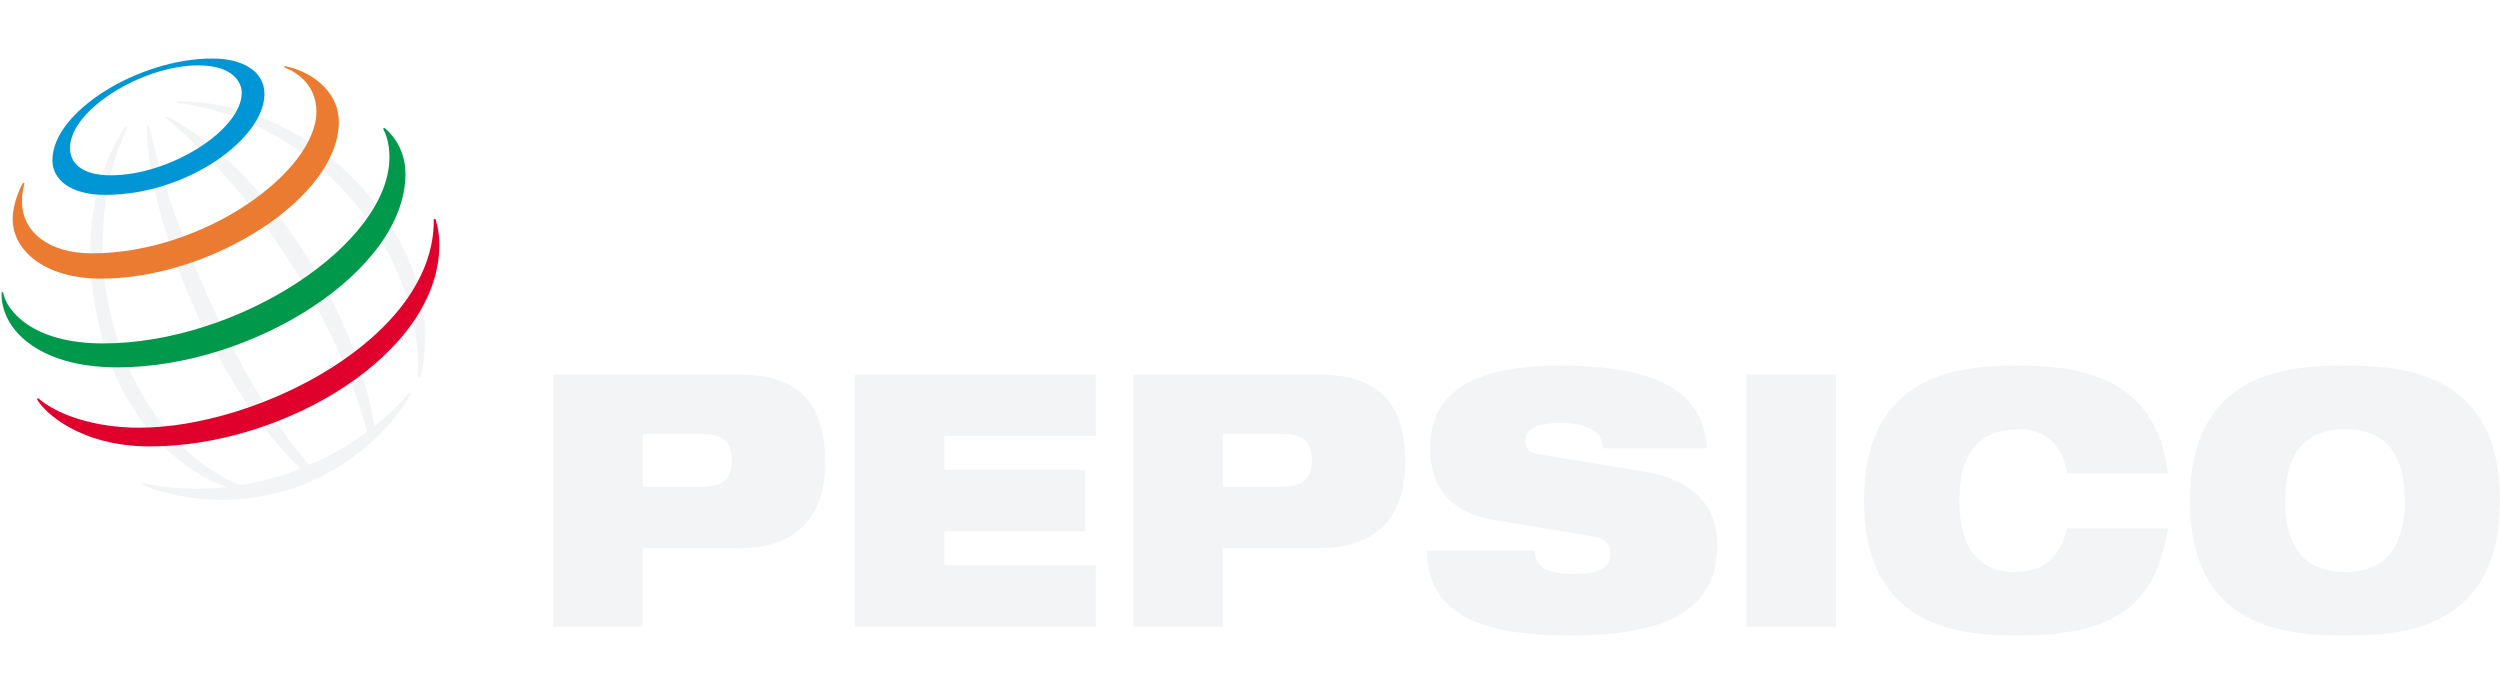
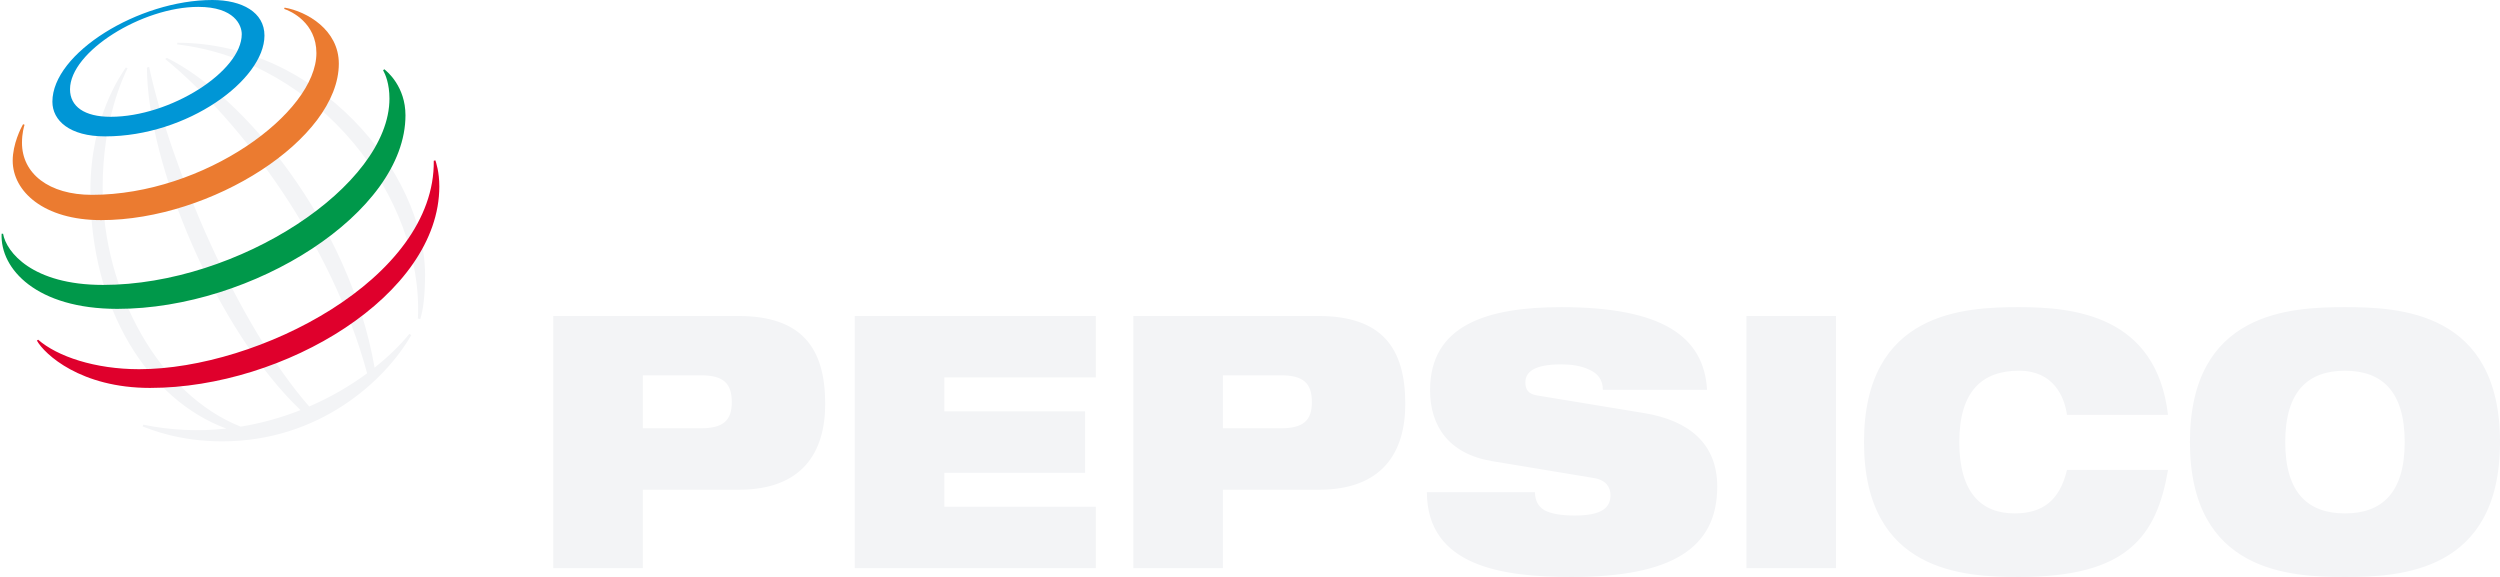
- <svg xmlns="http://www.w3.org/2000/svg" height="694" viewBox="7.095 15.518 576.113 132.965" width="2500" fill="#f3f4f6">
+ <svg xmlns="http://www.w3.org/2000/svg" viewBox="7.095 15.518 576.113 132.965" fill="#f3f4f6">
  <g clip-rule="evenodd" fill-rule="evenodd">
    <path d="m155.234 102.004h13.325c5.199 0 7.176 1.794 7.176 6.188 0 4.231-1.978 6.023-7.176 6.023h-13.325zm-20.643 44.443h20.644v-18.072h22.112c14.64 0 19.911-8.624 19.911-19.774 0-12.943-5.42-20.267-20.06-20.267h-42.607zm69.475-58.113h55.561v14.159h-34.917v7.814h32.432v14.165h-32.432v7.813h34.917v14.162h-55.561zm84.846 13.67h13.324c5.198 0 7.176 1.794 7.176 6.188 0 4.231-1.978 6.023-7.176 6.023h-13.324zm-20.644 44.443h20.644v-18.072h22.108c14.644 0 19.916-8.624 19.916-19.774 0-12.943-5.42-20.267-20.063-20.267h-42.605zm82.65-24.662c-10.101-1.712-14.271-8.223-14.271-16.36 0-15.06 13.251-19.126 30.231-19.126 23.277 0 32.869 6.753 33.602 19.045h-24.013c0-2.361-1.245-3.829-3.145-4.642-1.831-.893-4.172-1.218-6.444-1.218-6.149 0-8.27 1.707-8.27 4.151 0 1.625.656 2.687 2.706 3.011l24.67 4.068c10.397 1.709 16.84 7.081 16.84 16.927 0 14.167-10.396 20.841-33.604 20.841-15.885 0-33.236-2.441-33.308-19.534h24.89c.07 1.951.732 3.253 2.198 4.149 1.533.815 3.804 1.223 7.024 1.223 6.441 0 8.201-1.955 8.201-4.723 0-1.709-.954-3.417-3.73-3.903zm58.638-33.451h20.643v58.113h-20.643zm97.15 35.486c-1.318 7.651-3.664 13.837-8.789 18.068-5.048 4.233-12.957 6.594-25.546 6.594-12.518 0-35.725-.979-35.725-31.09 0-30.117 23.207-31.094 35.725-31.094 12.442 0 31.624 1.789 34.335 24.826h-23.28c-.586-4.155-3.079-10.177-11.055-10.177-8.423 0-13.766 4.639-13.766 16.444 0 11.802 5.199 16.438 12.739 16.438 6.517 0 10.397-3.011 12.081-10.01h23.281zm27.011-6.427c0-11.806 5.346-16.444 13.766-16.444 8.417 0 13.764 4.639 13.764 16.444 0 11.802-5.347 16.438-13.764 16.438-8.42-.001-13.766-4.637-13.766-16.438zm-21.964 0c0 30.11 23.207 31.09 35.729 31.09 12.519 0 35.726-.979 35.726-31.09 0-30.117-23.207-31.094-35.726-31.094-12.522 0-35.729.976-35.729 31.094zm-408.356-28.483c1.333-27.881-22.711-59.279-55.49-63.16l.056-.381c32.315 0 57.088 29.916 57.088 53.517-.031 4.913-.419 7.957-1.111 10.167zm-1.958 3.544c-2.15 2.627-4.854 5.272-8.022 7.783-5.828-33.519-30.459-62.829-47.873-71.384l-.373.26c17.513 14.373 38.401 42.288 46.524 72.439a67.879 67.879 0 0 1 -13.341 7.64c-16.526-18.846-31.933-55.192-36.898-78.256l-.505.152c.112 22.388 16.007 60.394 35.391 78.939a66.812 66.812 0 0 1 -13.786 3.809c-18.581-7.361-31.807-30.937-31.807-55.088 0-15.766 4.807-25.519 5.737-27.515l-.396-.157c-1.125 1.702-8.167 11.45-8.167 28.471 0 27.299 13.463 48.165 31.337 54.736a61.522 61.522 0 0 1 -19.152-.899l-.133.416c1.912.704 8.399 3.427 18.295 3.427 22.383 0 37.514-13.907 43.605-24.478z" fill="#f3f4f6" />
    <path d="m56.032 15.518c-16.968 0-36.864 12.246-36.864 23.44 0 4.33 3.961 7.988 12.159 7.988 19.031 0 36.712-13.075 36.712-23.242 0-5.35-5.138-8.186-12.007-8.186zm6.774 7.87c0 8.57-16.457 19.046-30.214 19.046-6.078 0-9.362-2.392-9.362-6.339 0-8.693 16.644-18.991 29.548-18.991 8.413 0 10.028 4.281 10.028 6.284z" fill="#0096d6" />
    <path d="m12.408 44.141c-.477.825-2.387 4.565-2.387 8.397 0 7.107 7.181 13.705 20.389 13.705 25.409 0 54.765-18.703 54.765-36.064 0-7.793-7.377-12.03-12.499-12.906l-.096.304c1.593.504 7.429 3.217 7.429 10.159 0 13.833-25.919 32.681-51.737 32.681-9.884 0-16.111-4.879-16.111-11.986 0-2.248.468-3.729.592-4.158z" fill="#eb7b30" />
    <path d="m95.651 31.477c.697.529 4.882 4.017 4.882 10.613 0 22.49-35.238 44.605-66.391 44.605-18.578 0-27.047-9.173-26.672-17.318h.333c.728 4.23 6.76 11.799 23.02 11.799 31.192 0 66.019-22.883 66.019-42.932 0-3.439-.934-5.582-1.462-6.535z" fill="#00984a" />
    <path d="m107.429 52.473c.146.479.905 2.632.905 6.004 0 25.018-35.661 46.436-66.676 46.436-15.963 0-24.299-7.754-26.059-10.903l.284-.21c4.417 3.863 13.117 6.798 23.27 6.798 27.392 0 68.265-20.84 67.9-48.034z" fill="#df002c" />
  </g>
</svg>
